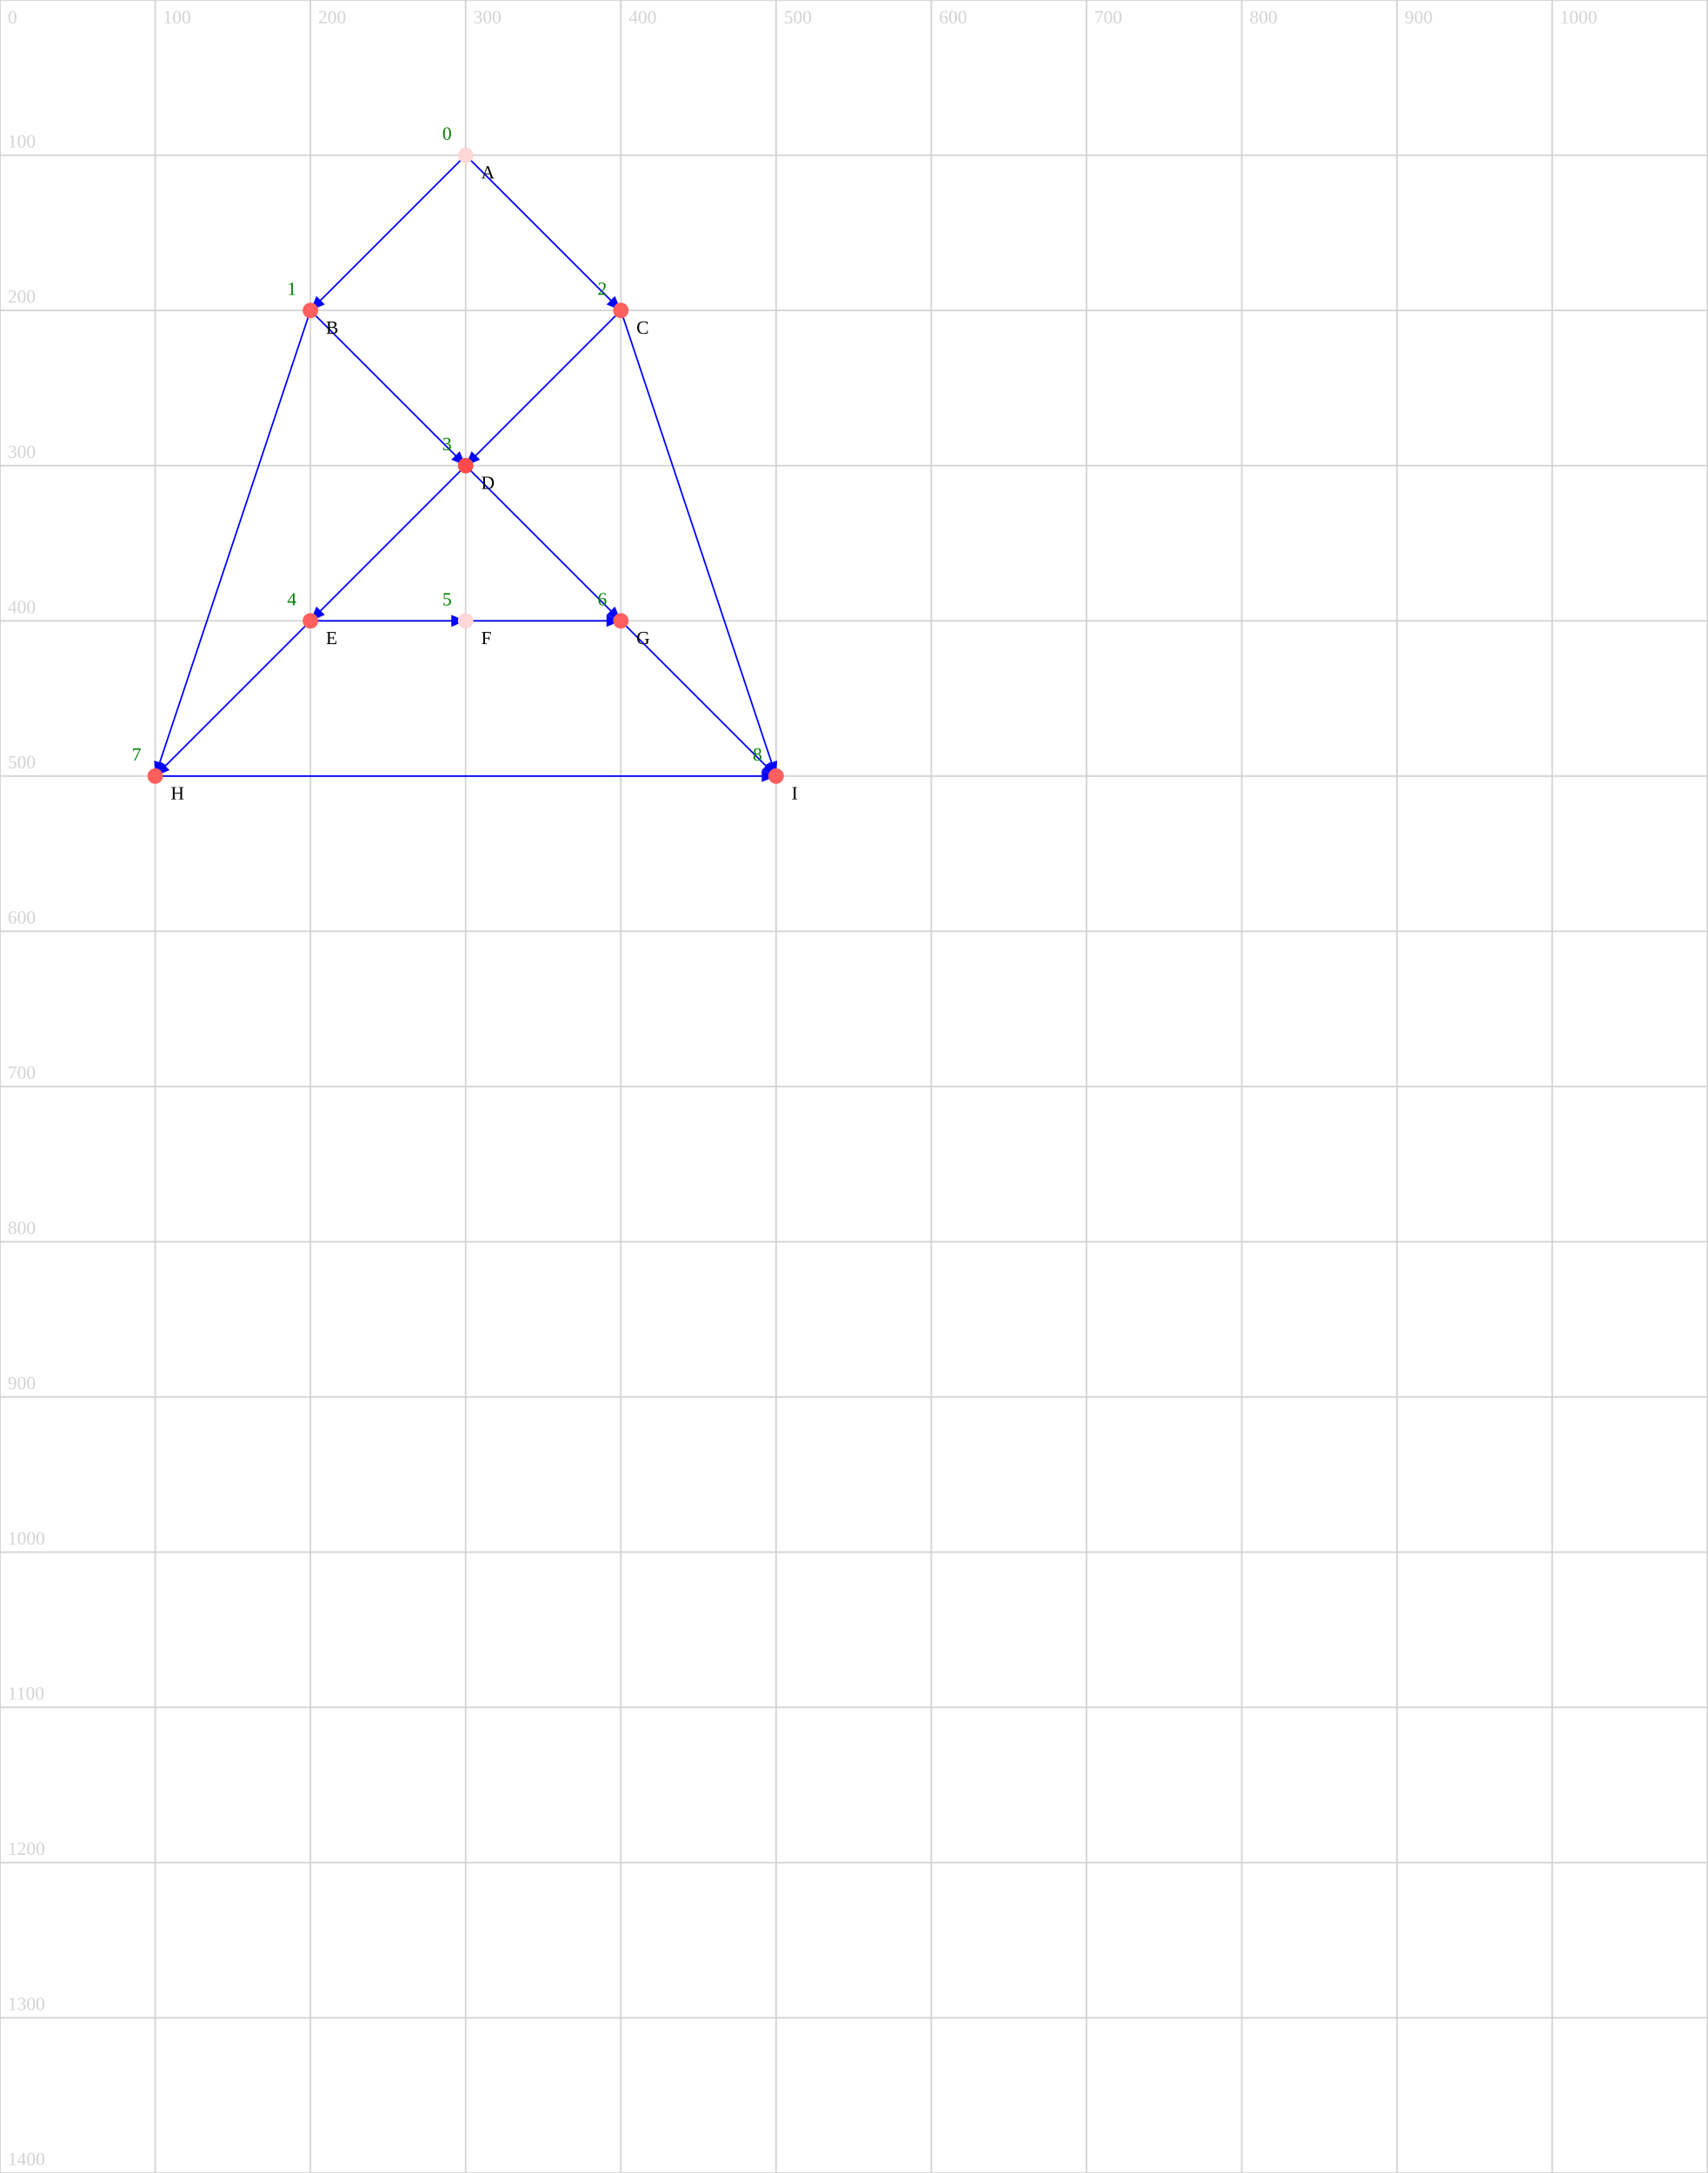
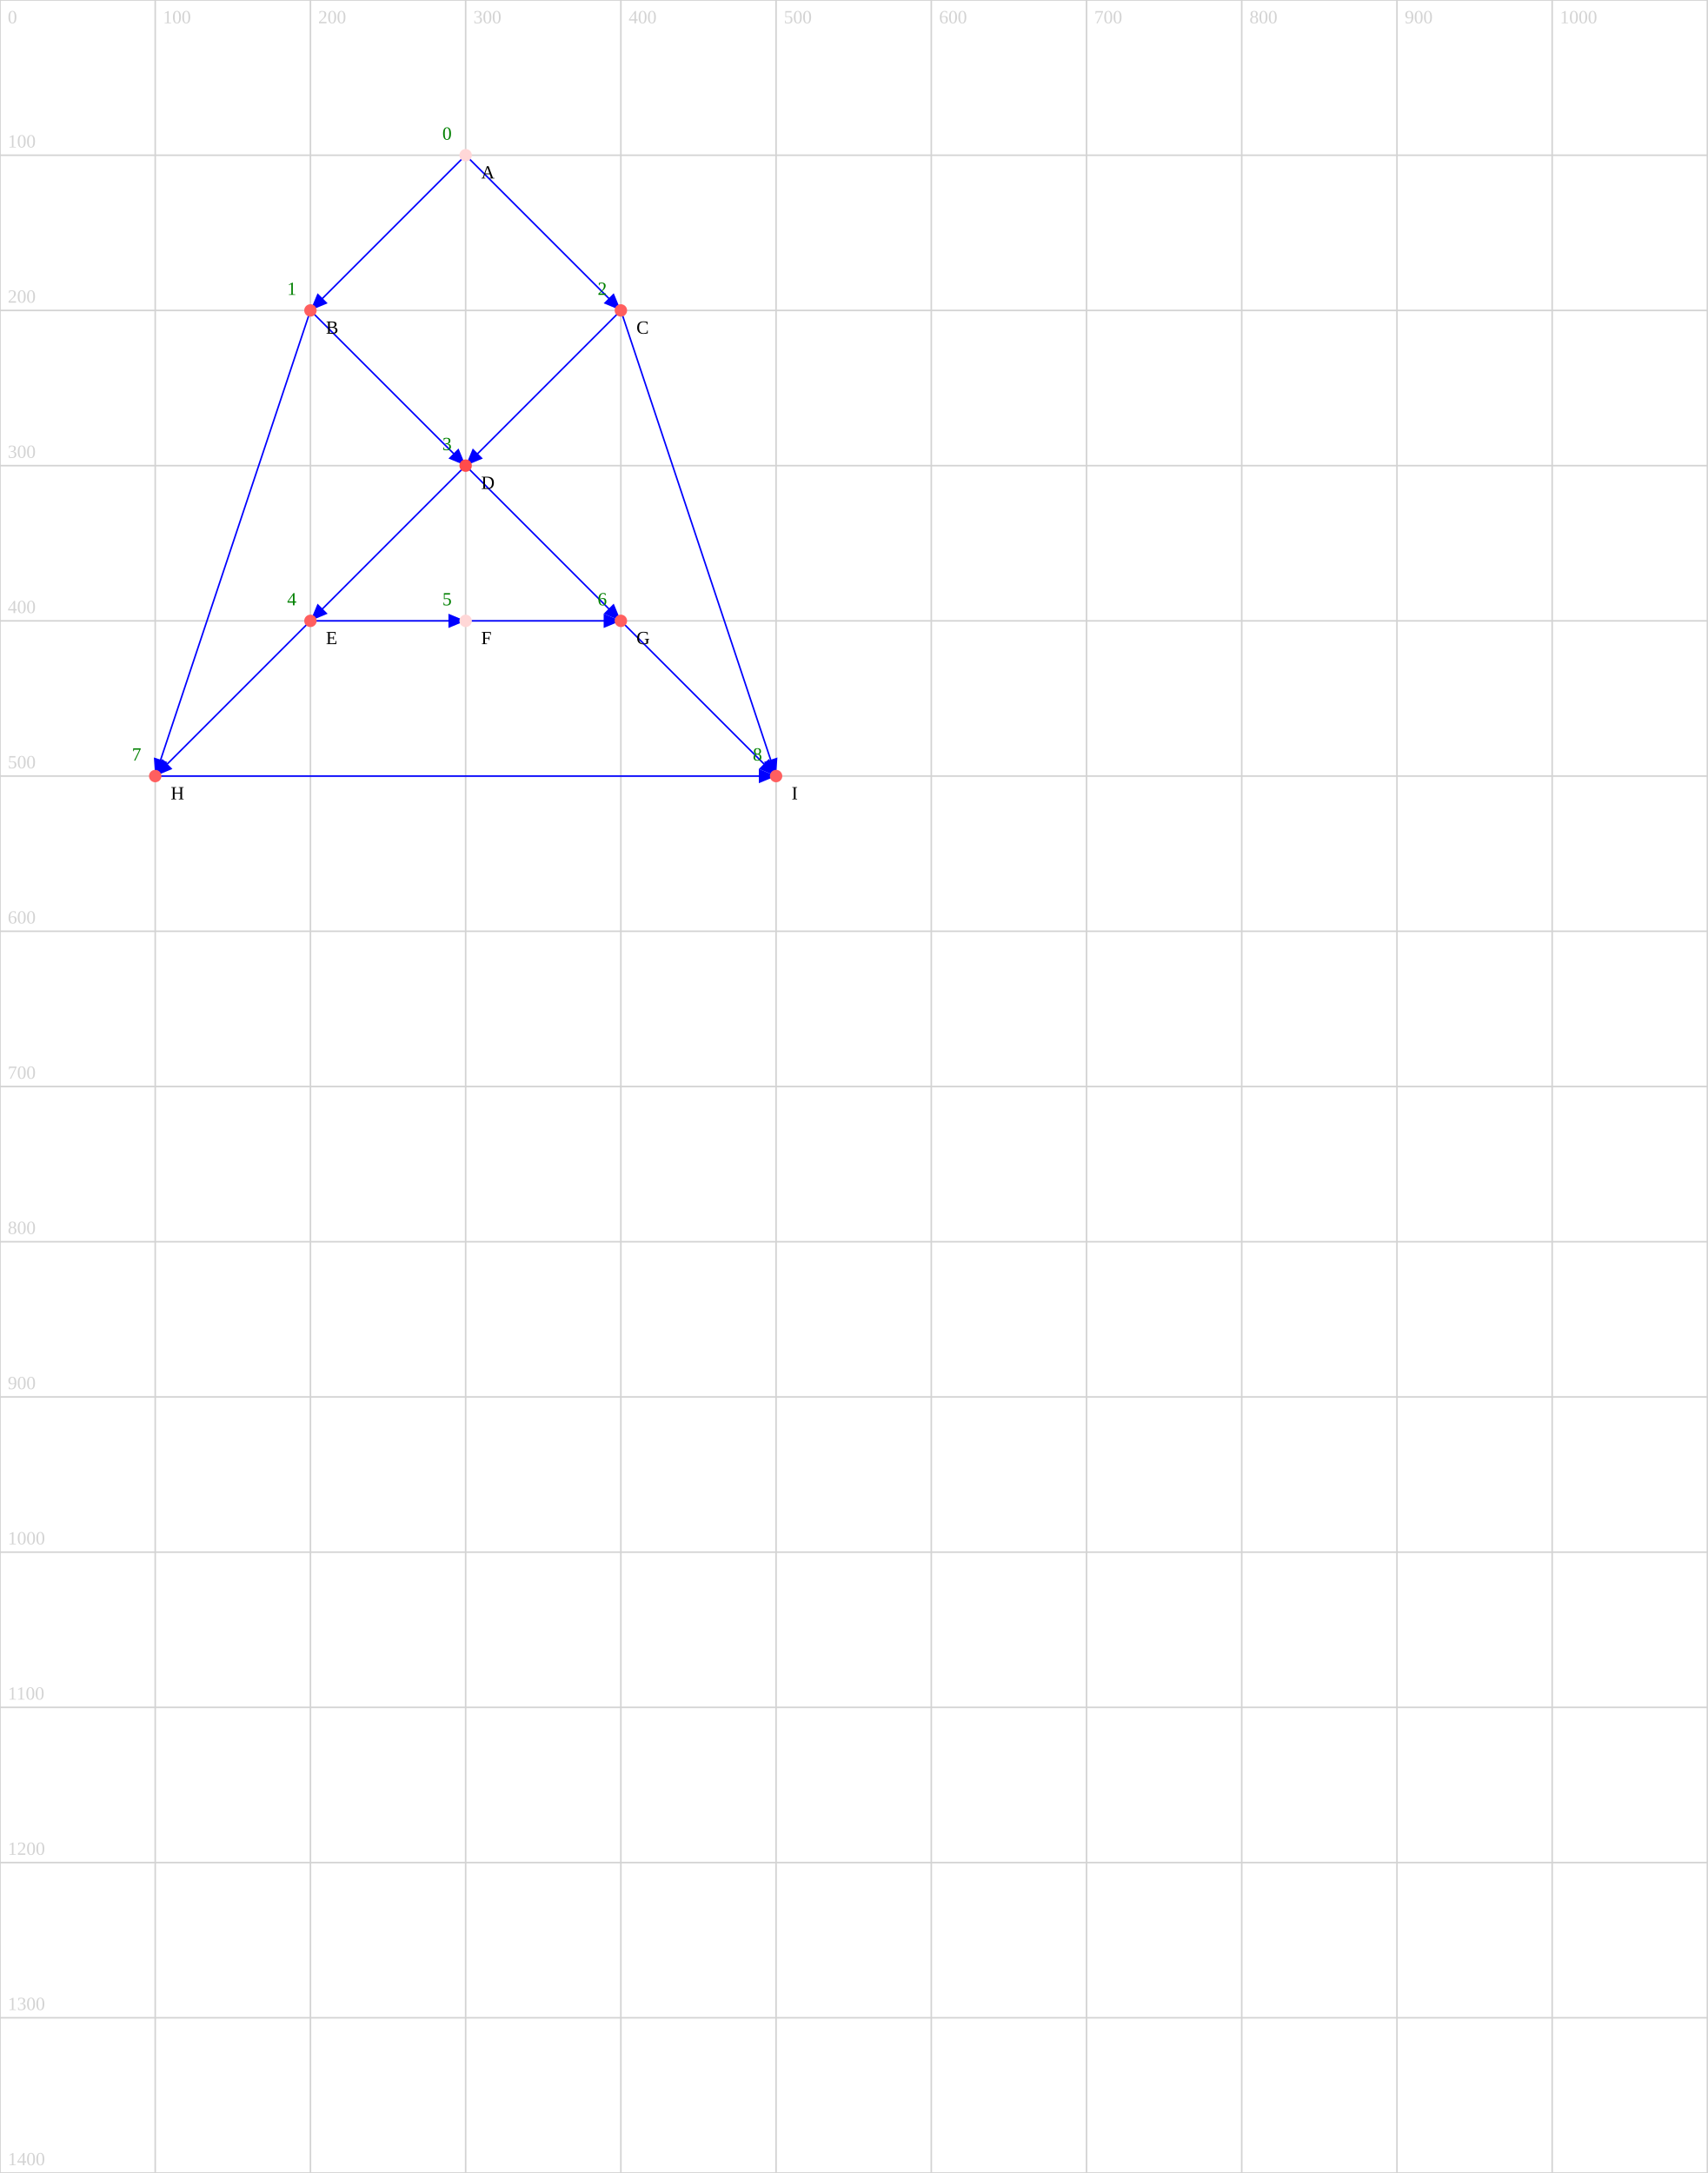
<svg xmlns="http://www.w3.org/2000/svg" version="1.1" width="1100" height="1400">
  <line x1="0" y1="0" x2="1100" y2="0" stroke="lightgrey" />
  <text x="5" y="-5" fill="lightgrey">0</text>
  <line x1="0" y1="100" x2="1100" y2="100" stroke="lightgrey" />
  <text x="5" y="95" fill="lightgrey">100</text>
  <line x1="0" y1="200" x2="1100" y2="200" stroke="lightgrey" />
  <text x="5" y="195" fill="lightgrey">200</text>
  <line x1="0" y1="300" x2="1100" y2="300" stroke="lightgrey" />
  <text x="5" y="295" fill="lightgrey">300</text>
  <line x1="0" y1="400" x2="1100" y2="400" stroke="lightgrey" />
  <text x="5" y="395" fill="lightgrey">400</text>
  <line x1="0" y1="500" x2="1100" y2="500" stroke="lightgrey" />
  <text x="5" y="495" fill="lightgrey">500</text>
  <line x1="0" y1="600" x2="1100" y2="600" stroke="lightgrey" />
  <text x="5" y="595" fill="lightgrey">600</text>
  <line x1="0" y1="700" x2="1100" y2="700" stroke="lightgrey" />
  <text x="5" y="695" fill="lightgrey">700</text>
  <line x1="0" y1="800" x2="1100" y2="800" stroke="lightgrey" />
  <text x="5" y="795" fill="lightgrey">800</text>
  <line x1="0" y1="900" x2="1100" y2="900" stroke="lightgrey" />
  <text x="5" y="895" fill="lightgrey">900</text>
  <line x1="0" y1="1000" x2="1100" y2="1000" stroke="lightgrey" />
  <text x="5" y="995" fill="lightgrey">1000</text>
  <line x1="0" y1="1100" x2="1100" y2="1100" stroke="lightgrey" />
  <text x="5" y="1095" fill="lightgrey">1100</text>
  <line x1="0" y1="1200" x2="1100" y2="1200" stroke="lightgrey" />
  <text x="5" y="1195" fill="lightgrey">1200</text>
  <line x1="0" y1="1300" x2="1100" y2="1300" stroke="lightgrey" />
  <text x="5" y="1295" fill="lightgrey">1300</text>
  <line x1="0" y1="1400" x2="1100" y2="1400" stroke="lightgrey" />
  <text x="5" y="1395" fill="lightgrey">1400</text>
  <line x1="0" y1="0" x2="0" y2="1400" stroke="lightgrey" />
  <text x="5" y="15" fill="lightgrey">0</text>
  <line x1="100" y1="0" x2="100" y2="1400" stroke="lightgrey" />
  <text x="105" y="15" fill="lightgrey">100</text>
  <line x1="200" y1="0" x2="200" y2="1400" stroke="lightgrey" />
  <text x="205" y="15" fill="lightgrey">200</text>
  <line x1="300" y1="0" x2="300" y2="1400" stroke="lightgrey" />
  <text x="305" y="15" fill="lightgrey">300</text>
  <line x1="400" y1="0" x2="400" y2="1400" stroke="lightgrey" />
  <text x="405" y="15" fill="lightgrey">400</text>
  <line x1="500" y1="0" x2="500" y2="1400" stroke="lightgrey" />
  <text x="505" y="15" fill="lightgrey">500</text>
  <line x1="600" y1="0" x2="600" y2="1400" stroke="lightgrey" />
  <text x="605" y="15" fill="lightgrey">600</text>
  <line x1="700" y1="0" x2="700" y2="1400" stroke="lightgrey" />
  <text x="705" y="15" fill="lightgrey">700</text>
  <line x1="800" y1="0" x2="800" y2="1400" stroke="lightgrey" />
  <text x="805" y="15" fill="lightgrey">800</text>
  <line x1="900" y1="0" x2="900" y2="1400" stroke="lightgrey" />
  <text x="905" y="15" fill="lightgrey">900</text>
  <line x1="1000" y1="0" x2="1000" y2="1400" stroke="lightgrey" />
  <text x="1005" y="15" fill="lightgrey">1000</text>
  <line x1="1100" y1="0" x2="1100" y2="1400" stroke="lightgrey" />
  <text x="1105" y="15" fill="lightgrey">1100</text>
  <line x1="300" y1="100" x2="200" y2="200" stroke="blue" />
-   <polygon points=" 200,200 203.827,190.761 209.239,196.173" style="fill:blue" />
+   <polygon points=" 200,200 204.592,188.913 211.087,195.408" style="fill:blue" />
  <line x1="300" y1="100" x2="400" y2="200" stroke="blue" />
-   <polygon points=" 400,200 390.761,196.173 396.173,190.761" style="fill:blue" />
+   <polygon points=" 400,200 388.913,195.408 395.408,188.913" style="fill:blue" />
  <line x1="200" y1="200" x2="300" y2="300" stroke="blue" />
-   <polygon points=" 300,300 290.761,296.173 296.173,290.761" style="fill:blue" />
+   <polygon points=" 300,300 288.913,295.408 295.408,288.913" style="fill:blue" />
  <line x1="400" y1="200" x2="300" y2="300" stroke="blue" />
-   <polygon points=" 300,300 303.827,290.761 309.239,296.173" style="fill:blue" />
+   <polygon points=" 300,300 304.592,288.913 311.087,295.408" style="fill:blue" />
  <line x1="300" y1="300" x2="200" y2="400" stroke="blue" />
-   <polygon points=" 200,400 203.827,390.761 209.239,396.173" style="fill:blue" />
+   <polygon points=" 200,400 204.592,388.913 211.087,395.408" style="fill:blue" />
  <line x1="300" y1="300" x2="400" y2="400" stroke="blue" />
-   <polygon points=" 400,400 390.761,396.173 396.173,390.761" style="fill:blue" />
+   <polygon points=" 400,400 388.913,395.408 395.408,388.913" style="fill:blue" />
  <line x1="200" y1="200" x2="100" y2="500" stroke="blue" />
-   <polygon points=" 100,500 99.291,490.025 106.552,492.445" style="fill:blue" />
+   <polygon points=" 100,500 99.149,488.03 107.862,490.935" style="fill:blue" />
  <line x1="400" y1="200" x2="500" y2="500" stroke="blue" />
-   <polygon points=" 500,500 493.448,492.445 500.709,490.025" style="fill:blue" />
+   <polygon points=" 500,500 492.138,490.935 500.851,488.03" style="fill:blue" />
  <line x1="200" y1="400" x2="300" y2="400" stroke="blue" />
-   <polygon points=" 300,400 290.761,403.827 290.761,396.173" style="fill:blue" />
+   <polygon points=" 300,400 288.913,404.592 288.913,395.408" style="fill:blue" />
  <line x1="300" y1="400" x2="400" y2="400" stroke="blue" />
-   <polygon points=" 400,400 390.761,403.827 390.761,396.173" style="fill:blue" />
+   <polygon points=" 400,400 388.913,404.592 388.913,395.408" style="fill:blue" />
  <line x1="400" y1="400" x2="500" y2="500" stroke="blue" />
-   <polygon points=" 500,500 490.761,496.173 496.173,490.761" style="fill:blue" />
+   <polygon points=" 500,500 488.913,495.408 495.408,488.913" style="fill:blue" />
  <line x1="200" y1="400" x2="100" y2="500" stroke="blue" />
-   <polygon points=" 100,500 103.827,490.761 109.239,496.173" style="fill:blue" />
+   <polygon points=" 100,500 104.592,488.913 111.087,495.408" style="fill:blue" />
  <line x1="100" y1="500" x2="500" y2="500" stroke="blue" />
-   <polygon points=" 500,500 490.761,503.827 490.761,496.173" style="fill:blue" />
-   <circle cx="300" cy="100" r="5" fill="rgb(255,215,215)" />
+   <polygon points=" 500,500 488.913,504.592 488.913,495.408" style="fill:blue" />
+   <circle cx="300" cy="100" r="4" fill="rgb(255,215,215)" />
  <text x="310" y="115" fill="black">A</text>
  <text x="285" y="90" fill="green">0</text>
-   <circle cx="200" cy="200" r="5" fill="rgb(255,95,95)" />
+   <circle cx="200" cy="200" r="4" fill="rgb(255,95,95)" />
  <text x="210" y="215" fill="black">B</text>
  <text x="185" y="190" fill="green">1</text>
-   <circle cx="400" cy="200" r="5" fill="rgb(255,95,95)" />
+   <circle cx="400" cy="200" r="4" fill="rgb(255,95,95)" />
  <text x="410" y="215" fill="black">C</text>
  <text x="385" y="190" fill="green">2</text>
-   <circle cx="300" cy="300" r="5" fill="rgb(255,75,75)" />
+   <circle cx="300" cy="300" r="4" fill="rgb(255,75,75)" />
  <text x="310" y="315" fill="black">D</text>
  <text x="285" y="290" fill="green">3</text>
-   <circle cx="200" cy="400" r="5" fill="rgb(255,95,95)" />
+   <circle cx="200" cy="400" r="4" fill="rgb(255,95,95)" />
  <text x="210" y="415" fill="black">E</text>
  <text x="185" y="390" fill="green">4</text>
-   <circle cx="300" cy="400" r="5" fill="rgb(255,215,215)" />
+   <circle cx="300" cy="400" r="4" fill="rgb(255,215,215)" />
  <text x="310" y="415" fill="black">F</text>
  <text x="285" y="390" fill="green">5</text>
-   <circle cx="400" cy="400" r="5" fill="rgb(255,95,95)" />
+   <circle cx="400" cy="400" r="4" fill="rgb(255,95,95)" />
  <text x="410" y="415" fill="black">G</text>
  <text x="385" y="390" fill="green">6</text>
-   <circle cx="100" cy="500" r="5" fill="rgb(255,95,95)" />
+   <circle cx="100" cy="500" r="4" fill="rgb(255,95,95)" />
  <text x="110" y="515" fill="black">H</text>
  <text x="85" y="490" fill="green">7</text>
-   <circle cx="500" cy="500" r="5" fill="rgb(255,95,95)" />
+   <circle cx="500" cy="500" r="4" fill="rgb(255,95,95)" />
  <text x="510" y="515" fill="black">I</text>
  <text x="485" y="490" fill="green">8</text>
</svg>
